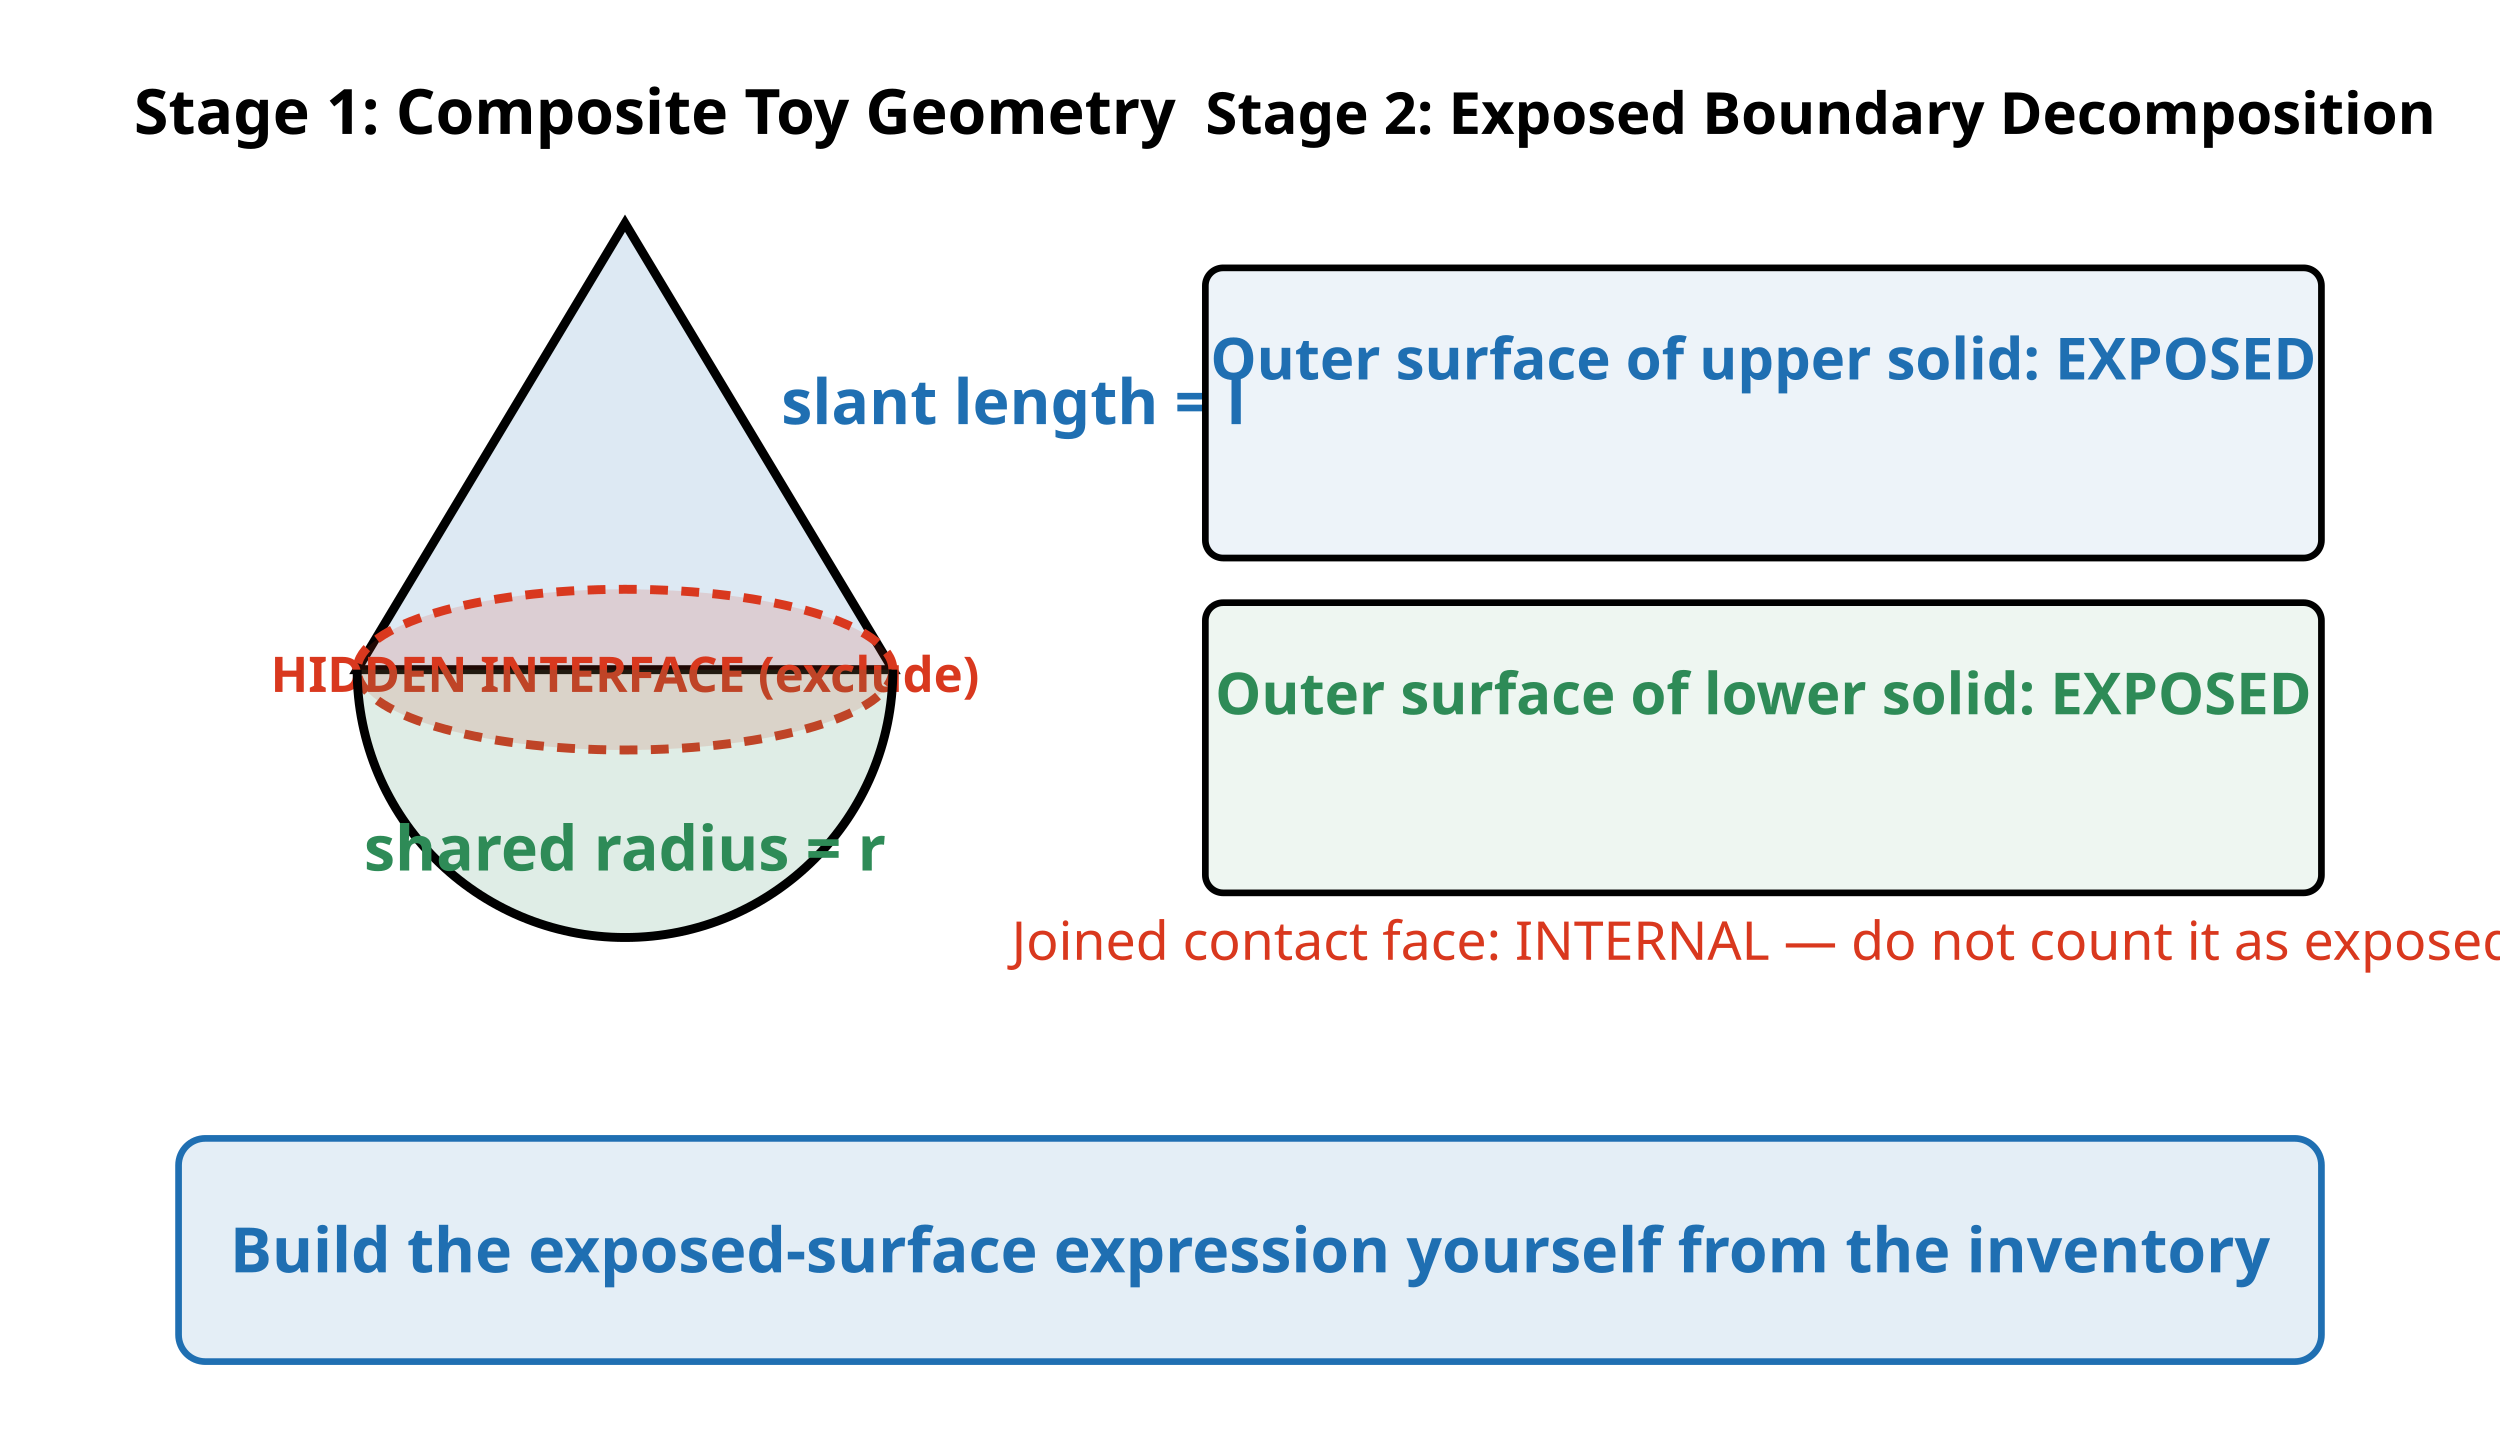
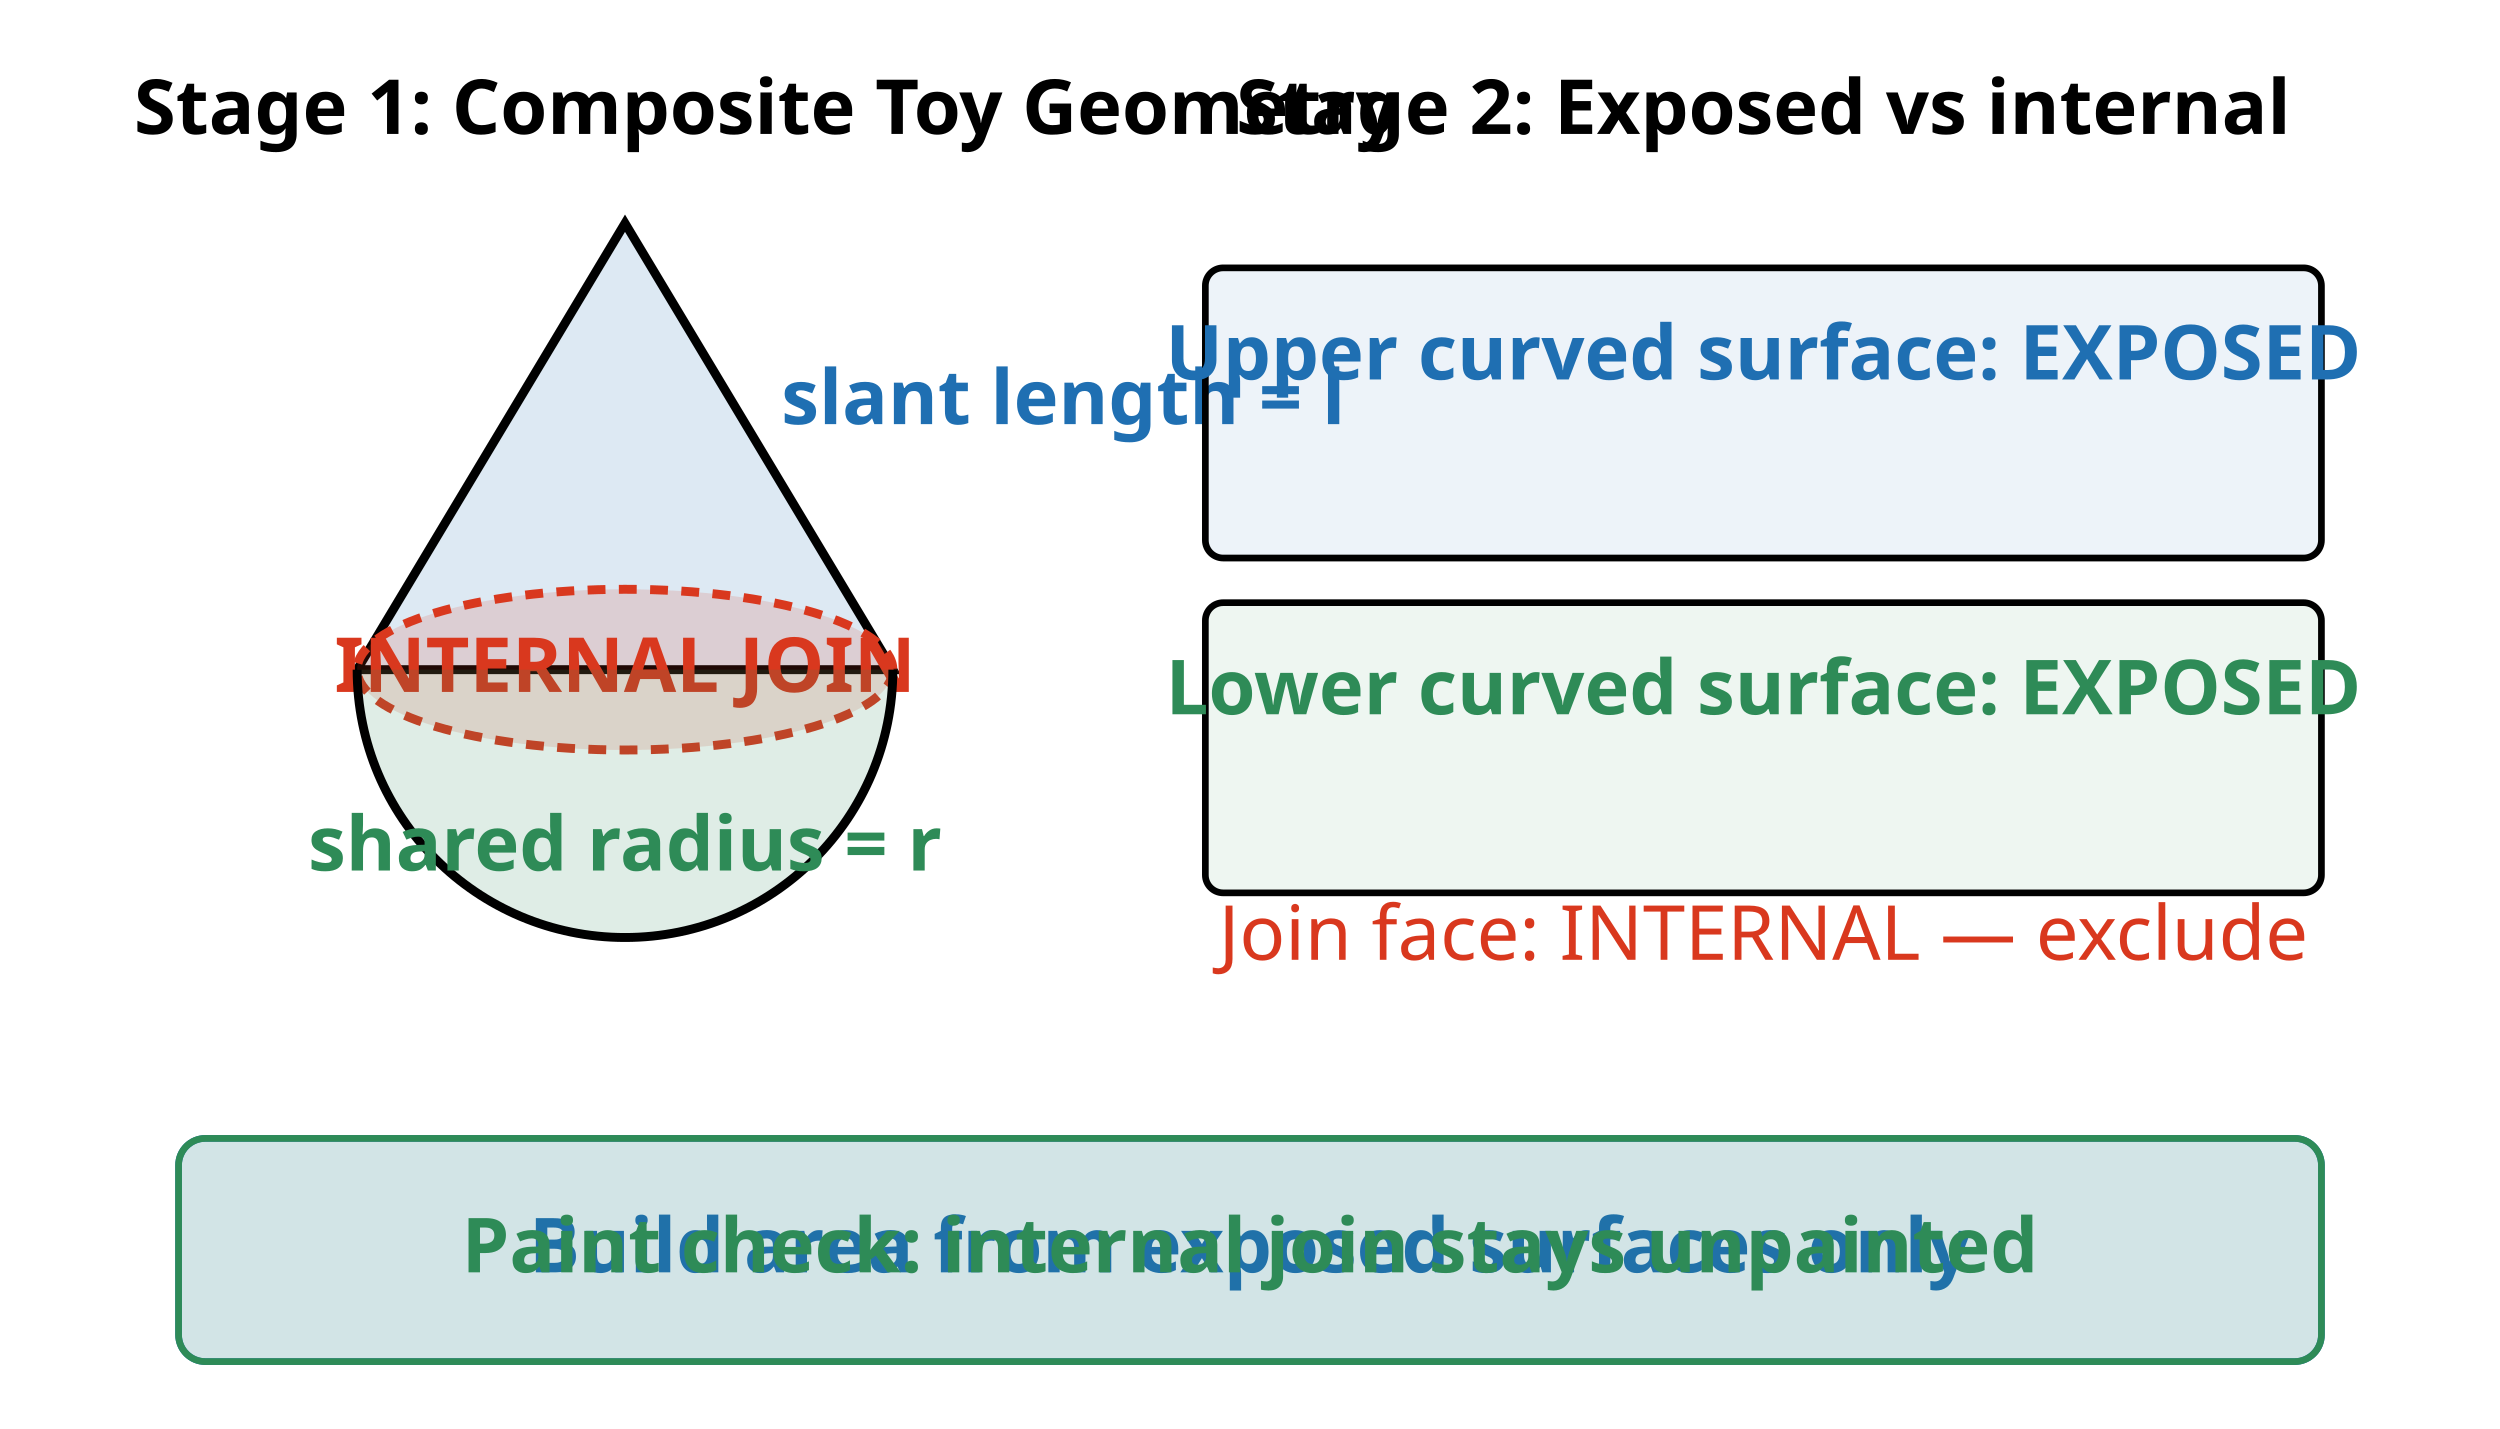
- <svg xmlns="http://www.w3.org/2000/svg" viewBox="0 0 560 320" role="img" aria-labelledby="rep-mat-sav-toy-title rep-mat-sav-toy-desc">
-   <g data-g9-stage-id="VIS-MAT-SAV-TOY-1" stroke="currentColor" fill="currentColor" font-family="system-ui,sans-serif" font-size="14">
+ <svg xmlns="http://www.w3.org/2000/svg" font-size="17" viewBox="0 0 560 320" role="img" aria-labelledby="rep-mat-sav-toy-title rep-mat-sav-toy-desc">
+   <g data-g9-stage-id="VIS-MAT-SAV-TOY-1" stroke="currentColor" fill="currentColor" font-family="system-ui,sans-serif" font-size="17">
    <text x="30" y="30" stroke="none" font-weight="bold">Stage 1: Composite Toy Geometry</text>
    <polygon points="140,50 80,150 200,150" fill="rgba(31,111,178,0.15)" stroke="currentColor" stroke-width="2" />
    <text x="175" y="95" stroke="none" fill="#1f6fb2" font-weight="600">slant length = l</text>
    <ellipse cx="140" cy="150" rx="60" ry="18" fill="rgba(217,56,30,0.15)" stroke="#d9381e" stroke-width="2" stroke-dasharray="4 3" />
-     <text x="140" y="155" text-anchor="middle" stroke="none" fill="#d9381e" font-size="11" font-weight="bold">HIDDEN INTERFACE (exclude)</text>
+     <text x="140" y="155" text-anchor="middle" stroke="none" fill="#d9381e" font-size="17" font-weight="bold">INTERNAL JOIN</text>
    <path d="M 80 150 A 60 60 0 0 0 200 150" fill="rgba(46,139,87,0.15)" stroke="currentColor" stroke-width="2" />
    <text x="140" y="195" text-anchor="middle" stroke="none" fill="#2e8b57" font-weight="600">shared radius = r</text>
  </g>
-   <g data-g9-stage-id="VIS-MAT-SAV-TOY-2" stroke="currentColor" fill="none" font-family="system-ui,sans-serif" font-size="13">
-     <text x="270" y="30" stroke="none" fill="currentColor" font-weight="bold">Stage 2: Exposed Boundary Decomposition</text>
+   <g data-g9-stage-id="VIS-MAT-SAV-TOY-2" stroke="currentColor" fill="none" font-family="system-ui,sans-serif" font-size="17">
+     <text x="395" y="30" text-anchor="middle" stroke="none" fill="currentColor" font-weight="bold">Stage 2: Exposed vs internal</text>
    <rect x="270" y="60" width="250" height="65" rx="4" stroke-width="1.5" fill="rgba(31,111,178,0.08)" />
-     <text x="395" y="85" text-anchor="middle" stroke="none" fill="#1f6fb2" font-weight="bold">Outer surface of upper solid: EXPOSED</text>
+     <text x="395" y="85" text-anchor="middle" stroke="none" fill="#1f6fb2" font-weight="bold">Upper curved surface: EXPOSED</text>
    <text x="395" y="108" text-anchor="middle" stroke="none" fill="currentColor" />
    <rect x="270" y="135" width="250" height="65" rx="4" stroke-width="1.5" fill="rgba(46,139,87,0.08)" />
-     <text x="395" y="160" text-anchor="middle" stroke="none" fill="#2e8b57" font-weight="bold">Outer surface of lower solid: EXPOSED</text>
+     <text x="395" y="160" text-anchor="middle" stroke="none" fill="#2e8b57" font-weight="bold">Lower curved surface: EXPOSED</text>
    <text x="395" y="183" text-anchor="middle" stroke="none" fill="currentColor" />
-     <text x="395" y="215" text-anchor="middle" stroke="none" fill="#d9381e" font-size="12">Joined contact face: INTERNAL — do not count it as exposed</text>
+     <text x="395" y="215" text-anchor="middle" stroke="none" fill="#d9381e" font-size="17">Join face: INTERNAL — exclude</text>
  </g>
-   <g data-g9-stage-id="VIS-MAT-SAV-TOY-3" font-family="system-ui,sans-serif" font-size="14">
+   <g data-g9-stage-id="VIS-MAT-SAV-TOY-3" font-family="system-ui,sans-serif" font-size="17">
    <rect x="40" y="255" width="480" height="50" rx="6" fill="rgba(31,111,178,0.12)" stroke="#1f6fb2" stroke-width="1.5" />
-     <text x="280" y="285" text-anchor="middle" fill="#1f6fb2" font-weight="bold">Build the exposed-surface expression yourself from the inventory</text>
+     <text x="280" y="285" text-anchor="middle" fill="#1f6fb2" font-weight="bold">Build area from exposed surfaces only</text>
+   </g>
+   <g data-g9-stage-id="VIS-MAT-SAV-TOY-4" font-family="system-ui,sans-serif" font-size="17">
+     <rect x="40" y="255" width="480" height="50" rx="6" fill="rgba(46,139,87,0.10)" stroke="#2e8b57" stroke-width="1.5" />
+     <text x="280" y="285" text-anchor="middle" fill="#2e8b57" font-weight="bold">Paint check: internal join stays unpainted</text>
  </g>
</svg>
